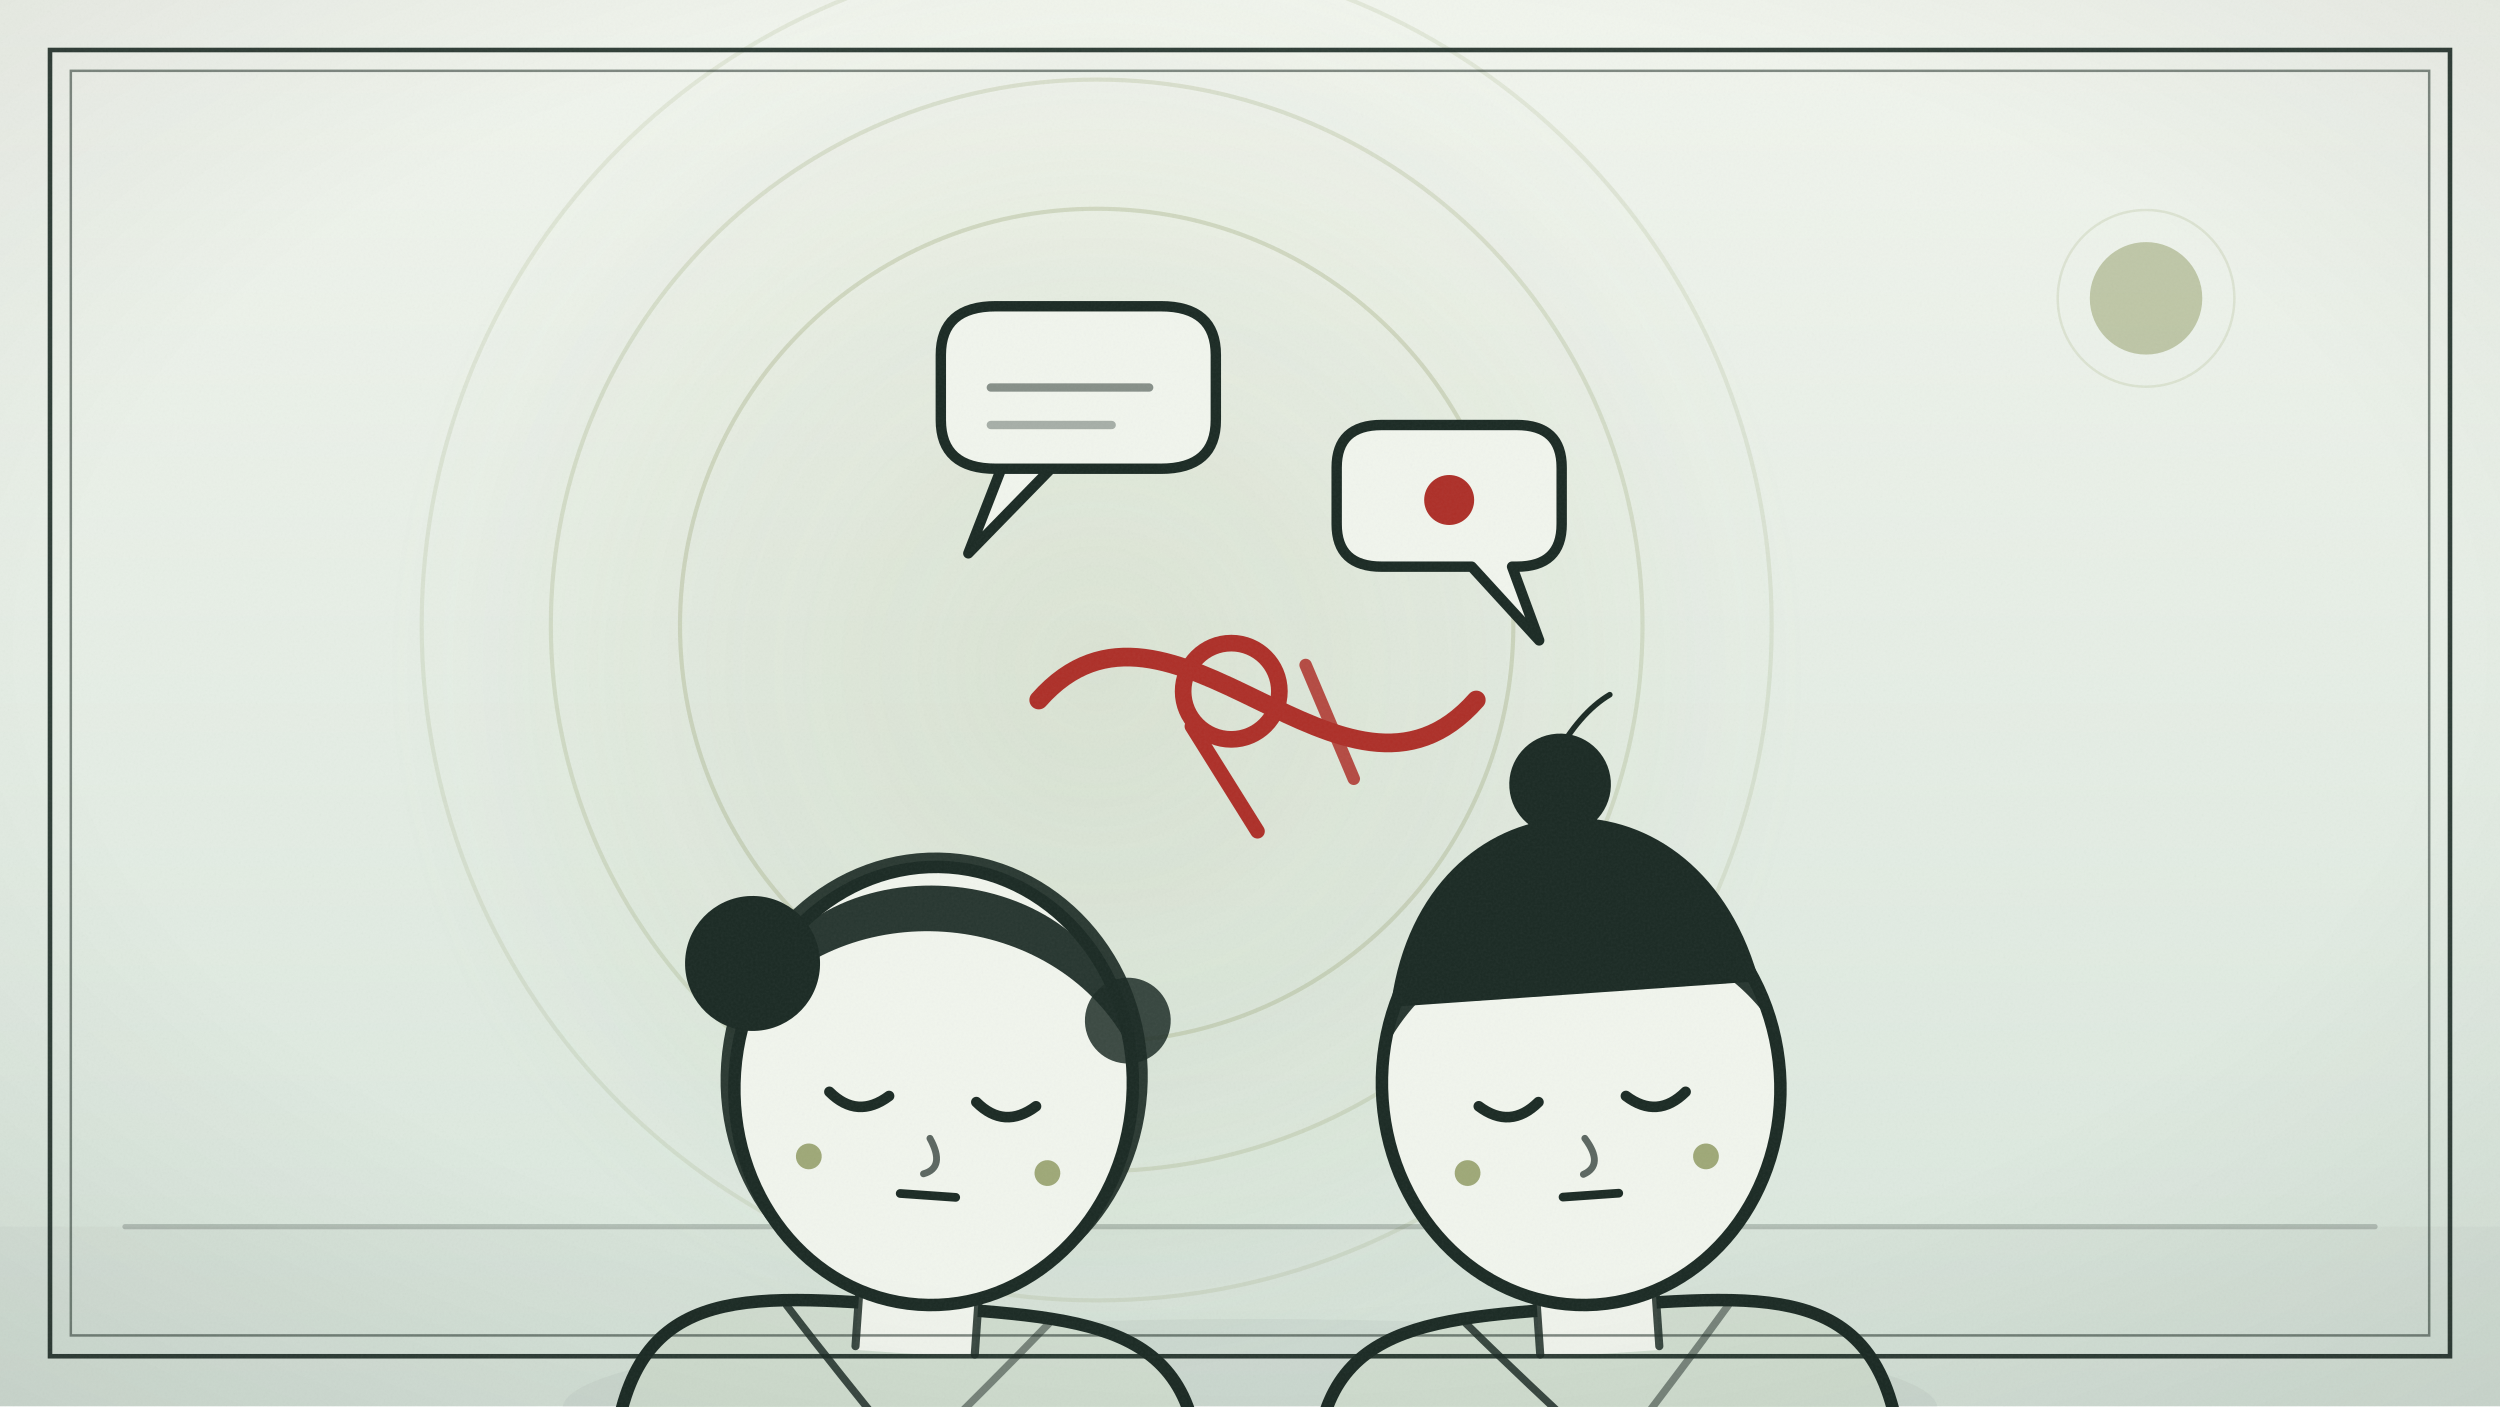
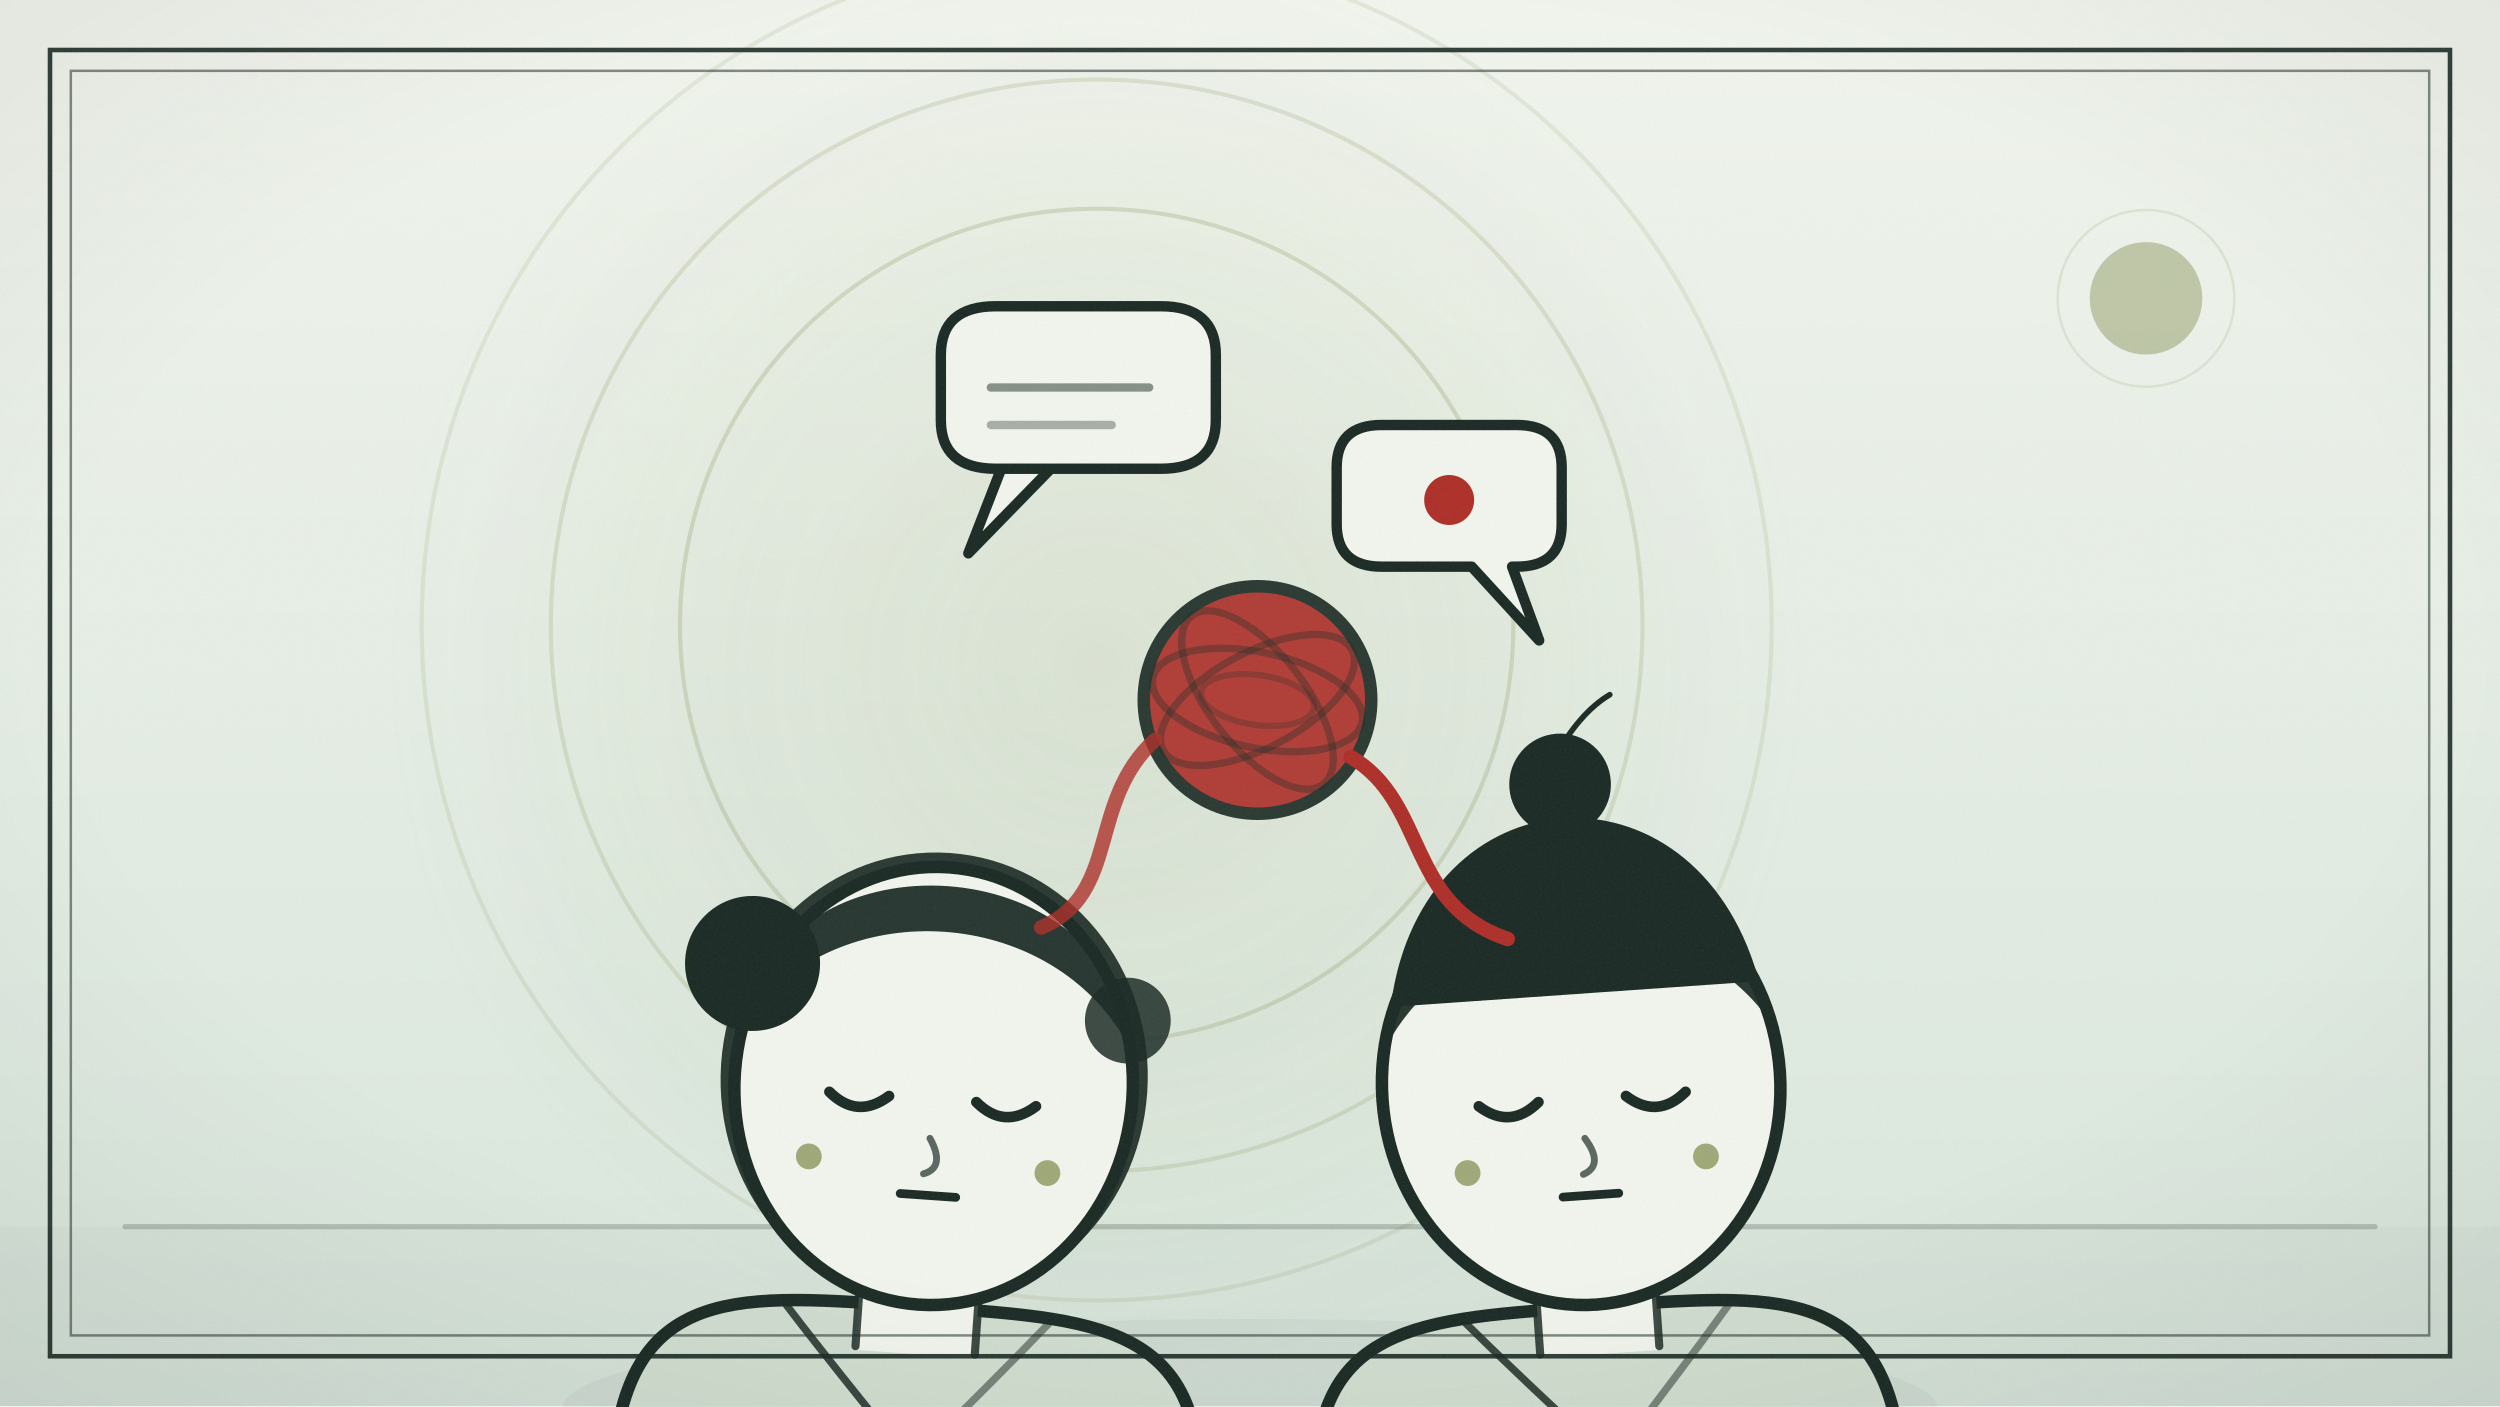
<svg xmlns="http://www.w3.org/2000/svg" viewBox="0 0 1200 675" width="1200" height="675" role="img" aria-label="정운타임즈 일러스트 · duo">
  <defs>
    <linearGradient id="paper99859" x1="0" y1="0" x2="0" y2="1">
      <stop offset="0" stop-color="#f1f5ed" />
      <stop offset="1" stop-color="#d9e6dc" />
    </linearGradient>
    <radialGradient id="wash99859" cx="0.5" cy="0.5" r="0.5">
      <stop offset="0" stop-color="#8f9a63" stop-opacity="0.16" />
      <stop offset="0.62" stop-color="#8f9a63" stop-opacity="0.07" />
      <stop offset="1" stop-color="#8f9a63" stop-opacity="0" />
    </radialGradient>
    <linearGradient id="fade99859" x1="0" y1="0" x2="0" y2="1">
      <stop offset="0" stop-color="#d9e6dc" stop-opacity="0" />
      <stop offset="1" stop-color="#1b2a24" stop-opacity="0.10" />
    </linearGradient>
    <radialGradient id="vig99859" cx="0.5" cy="0.46" r="0.78">
      <stop offset="0.6" stop-color="#000" stop-opacity="0" />
      <stop offset="1" stop-color="#000" stop-opacity="0.08" />
    </radialGradient>
    <filter id="grain99859" x="0" y="0" width="100%" height="100%">
      <feTurbulence type="fractalNoise" baseFrequency="0.85" numOctaves="2" stitchTiles="stitch" />
      <feColorMatrix type="saturate" values="0" />
    </filter>
  </defs>
  <rect width="1200" height="675" fill="url(#paper99859)" />
  <circle cx="526.4" cy="320.2" r="344.1" fill="url(#wash99859)" opacity="0.85" />
  <circle cx="526.4" cy="300.2" r="200.0" fill="none" stroke="#8f9a63" stroke-width="2" opacity="0.28" />
  <circle cx="526.4" cy="300.2" r="262.0" fill="none" stroke="#8f9a63" stroke-width="2" opacity="0.22" />
  <circle cx="526.4" cy="300.2" r="324.0" fill="none" stroke="#8f9a63" stroke-width="2" opacity="0.16" />
  <line x1="60.0" y1="588.8" x2="1140.0" y2="588.8" stroke="#1b2a24" stroke-width="2.5" stroke-linecap="round" opacity="0.22" />
  <rect x="0.0" y="588.8" width="1200.0" height="86.2" rx="0.0" fill="#1b2a24" stroke="ink" stroke-width="6" opacity="0.03" />
  <circle cx="1030.1" cy="143.2" r="26.5" fill="#8f9a63" stroke="#8f9a63" stroke-width="1" opacity="0.5" />
  <circle cx="1030.1" cy="143.2" r="42.4" fill="none" stroke="#8f9a63" stroke-width="1.2" opacity="0.18" />
  <ellipse cx="600.0" cy="676.0" rx="330.0" ry="42.9" fill="#1b2a24" stroke="none" stroke-width="0" opacity="0.045" />
  <g transform="rotate(4.0 434.8 712.0)">
    <ellipse cx="434.8" cy="517.0" rx="100.4" ry="106.2" fill="#1b2a24" stroke="#1b2a24" stroke-width="4.2" opacity="0.92" />
    <path d="M 293.8 716.0 C 293.8 624.1 348.8 626.9 434.8 626.9 C 520.8 626.9 575.8 624.1 575.8 716.0 Z" fill="#d0ddcf" stroke="#1b2a24" stroke-width="6" stroke-linecap="round" stroke-linejoin="round" />
    <path d="M 371.7 630.7 C 413.8 678.5 438.6 701.5 442.4 712.0" fill="none" stroke="#1b2a24" stroke-width="3.6" stroke-linecap="round" stroke-linejoin="round" opacity="0.85" />
    <path d="M 497.9 630.7 C 459.6 676.6 434.8 701.5 431.0 712.0" fill="none" stroke="#1b2a24" stroke-width="3.6" stroke-linecap="round" stroke-linejoin="round" opacity="0.5" />
    <rect x="406.1" y="609.7" width="57.4" height="40.1" rx="0.0" fill="#f1f5ed" stroke="none" stroke-width="0" />
    <line x1="406.1" y1="611.6" x2="406.1" y2="648.0" stroke="#1b2a24" stroke-width="3.9" stroke-linecap="round" opacity="0.85" />
    <line x1="463.5" y1="611.6" x2="463.5" y2="648.0" stroke="#1b2a24" stroke-width="3.9" stroke-linecap="round" opacity="0.85" />
    <ellipse cx="434.8" cy="520.8" rx="95.6" ry="105.2" fill="#f1f5ed" stroke="#1b2a24" stroke-width="6" />
    <path d="M 344.9 489.3 C 364.1 405.1 505.5 405.1 524.7 489.3 C 482.6 430.4 387.0 430.4 344.9 489.3 Z" fill="#1b2a24" stroke="#1b2a24" stroke-width="3.0" stroke-linecap="round" stroke-linejoin="round" opacity="0.94" />
    <path d="M 385.1 527.1 q 14.3 12.4 28.7 0" fill="none" stroke="#1b2a24" stroke-width="5.1" stroke-linecap="round" stroke-linejoin="round" />
    <path d="M 455.8 527.1 q 14.3 12.4 28.7 0" fill="none" stroke="#1b2a24" stroke-width="5.1" stroke-linecap="round" stroke-linejoin="round" />
    <path d="M 434.8 546.0 q 8.6 13.4 -1.9 17.2" fill="none" stroke="#1b2a24" stroke-width="3.3" stroke-linecap="round" stroke-linejoin="round" opacity="0.7" />
    <line x1="422.4" y1="573.4" x2="449.1" y2="573.4" stroke="#1b2a24" stroke-width="4.2" stroke-linecap="round" />
    <circle cx="377.4" cy="558.7" r="5.7" fill="#8f9a63" stroke="#8f9a63" stroke-width="1" opacity="0.85" />
    <circle cx="492.2" cy="558.7" r="5.7" fill="#8f9a63" stroke="#8f9a63" stroke-width="1" opacity="0.85" />
    <circle cx="344.0" cy="468.2" r="30.6" fill="#1b2a24" stroke="#1b2a24" stroke-width="3.6" />
    <circle cx="525.6" cy="483.0" r="19.1" fill="#1b2a24" stroke="#1b2a24" stroke-width="3.0" opacity="0.85" />
  </g>
  <g transform="rotate(-4.0 772.3 712.0)">
    <path d="M 631.3 716.0 C 631.3 624.1 686.3 626.9 772.3 626.9 C 858.4 626.9 913.3 624.1 913.3 716.0 Z" fill="#d0ddcf" stroke="#1b2a24" stroke-width="6" stroke-linecap="round" stroke-linejoin="round" />
    <path d="M 709.2 630.7 C 751.3 678.5 776.2 701.5 780.0 712.0" fill="none" stroke="#1b2a24" stroke-width="3.6" stroke-linecap="round" stroke-linejoin="round" opacity="0.85" />
    <path d="M 835.4 630.7 C 797.2 676.6 772.3 701.5 768.5 712.0" fill="none" stroke="#1b2a24" stroke-width="3.6" stroke-linecap="round" stroke-linejoin="round" opacity="0.5" />
    <rect x="743.7" y="609.7" width="57.4" height="40.1" rx="0.0" fill="#f1f5ed" stroke="none" stroke-width="0" />
    <line x1="743.7" y1="611.6" x2="743.7" y2="648.0" stroke="#1b2a24" stroke-width="3.9" stroke-linecap="round" opacity="0.85" />
    <line x1="801.0" y1="611.6" x2="801.0" y2="648.0" stroke="#1b2a24" stroke-width="3.9" stroke-linecap="round" opacity="0.85" />
    <ellipse cx="772.3" cy="520.8" rx="95.6" ry="105.2" fill="#f1f5ed" stroke="#1b2a24" stroke-width="6" />
    <path d="M 682.5 489.3 C 701.6 405.1 843.1 405.1 862.2 489.3 C 820.1 430.4 724.5 430.4 682.5 489.3 Z" fill="#1b2a24" stroke="#1b2a24" stroke-width="3.0" stroke-linecap="round" stroke-linejoin="round" opacity="0.94" />
    <path d="M 722.6 527.1 q 14.3 12.4 28.7 0" fill="none" stroke="#1b2a24" stroke-width="5.1" stroke-linecap="round" stroke-linejoin="round" />
    <path d="M 793.4 527.1 q 14.3 12.4 28.7 0" fill="none" stroke="#1b2a24" stroke-width="5.1" stroke-linecap="round" stroke-linejoin="round" />
    <path d="M 772.3 546.0 q 8.6 13.4 -1.9 17.2" fill="none" stroke="#1b2a24" stroke-width="3.3" stroke-linecap="round" stroke-linejoin="round" opacity="0.7" />
    <line x1="759.9" y1="573.4" x2="786.7" y2="573.4" stroke="#1b2a24" stroke-width="4.2" stroke-linecap="round" />
    <circle cx="715.0" cy="558.7" r="5.7" fill="#8f9a63" stroke="#8f9a63" stroke-width="1" opacity="0.85" />
    <circle cx="829.7" cy="558.7" r="5.7" fill="#8f9a63" stroke="#8f9a63" stroke-width="1" opacity="0.85" />
    <path d="M 686.3 474.5 C 709.2 367.3 835.4 367.3 858.4 474.5 Z" fill="#1b2a24" stroke="#1b2a24" stroke-width="4.2" stroke-linecap="round" stroke-linejoin="round" />
    <rect x="757.0" y="390.4" width="30.6" height="19.1" rx="0.0" fill="#1b2a24" stroke="#1b2a24" stroke-width="2.4" />
    <circle cx="772.3" cy="375.7" r="22.9" fill="#1b2a24" stroke="#1b2a24" stroke-width="3.0" />
    <path d="M 770.4 363.1 q 13.4 -21.0 28.7 -28.7" fill="none" stroke="#1b2a24" stroke-width="2.7" stroke-linecap="round" stroke-linejoin="round" />
  </g>
-   <path d="M 498.6 336.0 C 561.6 264.6 645.6 407.4 708.6 336.0" fill="none" stroke="#ad2f28" stroke-width="9" stroke-linecap="round" stroke-linejoin="round" />
-   <circle cx="591.0" cy="331.8" r="23.1" fill="none" stroke="#ad2f28" stroke-width="8" />
-   <path d="M 572.1 348.6 l 31.5 50.4" fill="none" stroke="#ad2f28" stroke-width="7" stroke-linecap="round" stroke-linejoin="round" />
-   <path d="M 626.7 319.2 l 23.1 54.6" fill="none" stroke="#ad2f28" stroke-width="6" stroke-linecap="round" stroke-linejoin="round" opacity="0.85" />
+   <circle cx="603.6" cy="336.0" r="54.6" fill="#ad2f28" stroke="#1b2a24" stroke-width="6" opacity="0.92" />
+   <ellipse cx="603.6" cy="336.0" rx="51.3" ry="22.9" fill="none" stroke="#1b2a24" stroke-width="3.5" opacity="0.35" transform="rotate(-28 603.6 336.0)" />
+   <ellipse cx="603.6" cy="336.0" rx="51.3" ry="22.9" fill="none" stroke="#1b2a24" stroke-width="3.5" opacity="0.35" transform="rotate(12 603.6 336.0)" />
+   <ellipse cx="603.6" cy="336.0" rx="51.3" ry="22.9" fill="none" stroke="#1b2a24" stroke-width="3.5" opacity="0.35" transform="rotate(52 603.6 336.0)" />
+   <ellipse cx="603.6" cy="336.0" rx="27.3" ry="12.0" fill="none" stroke="#1b2a24" stroke-width="3" opacity="0.25" transform="rotate(8 603.6 336.0)" />
+   <path d="M 648.3 363.3 C 685.5 385.1 674.5 434.3 723.7 450.7" fill="none" stroke="#ad2f28" stroke-width="7" stroke-linecap="round" stroke-linejoin="round" />
+   <path d="M 554.4 355.1 C 521.7 385.1 538.0 428.8 499.8 445.2" fill="none" stroke="#ad2f28" stroke-width="7" stroke-linecap="round" stroke-linejoin="round" opacity="0.8" />
  <path d="M 478.0 147.0 L 557.2 147.0 Q 583.6 147.0 583.6 170.4 L 583.6 201.6 Q 583.6 225.0 557.2 225.0 L 480.6 225.0 L 464.8 265.6 L 504.4 225.0 L 478.0 225.0 Q 451.6 225.0 451.6 201.6 L 451.6 170.4 Q 451.6 147.0 478.0 147.0 Z" fill="#f1f5ed" stroke="#1b2a24" stroke-width="5" stroke-linecap="round" stroke-linejoin="round" />
  <line x1="475.6" y1="186.0" x2="551.6" y2="186.0" stroke="#1b2a24" stroke-width="4" stroke-linecap="round" opacity="0.5" />
  <line x1="475.6" y1="204.0" x2="533.6" y2="204.0" stroke="#1b2a24" stroke-width="4" stroke-linecap="round" opacity="0.35" />
  <path d="M 663.2 204.0 L 728.0 204.0 Q 749.6 204.0 749.6 224.4 L 749.6 251.6 Q 749.6 272.0 728.0 272.0 L 725.8 272.0 L 738.8 307.4 L 706.4 272.0 L 663.2 272.0 Q 641.6 272.0 641.6 251.6 L 641.6 224.4 Q 641.6 204.0 663.2 204.0 Z" fill="#f1f5ed" stroke="#1b2a24" stroke-width="5" stroke-linecap="round" stroke-linejoin="round" />
  <circle cx="695.6" cy="240.0" r="11.0" fill="#ad2f28" stroke="#ad2f28" stroke-width="2" />
  <rect x="24.0" y="24.0" width="1152.0" height="627.0" rx="0.0" fill="none" stroke="#1b2a24" stroke-width="2.2" opacity="0.9" />
  <rect x="34.0" y="34.0" width="1132.0" height="607.0" rx="0.0" fill="none" stroke="#1b2a24" stroke-width="1.2" opacity="0.54" />
  <rect width="1200" height="675" fill="url(#vig99859)" />
  <rect width="1200" height="675" filter="url(#grain99859)" opacity="0.055" />
</svg>
